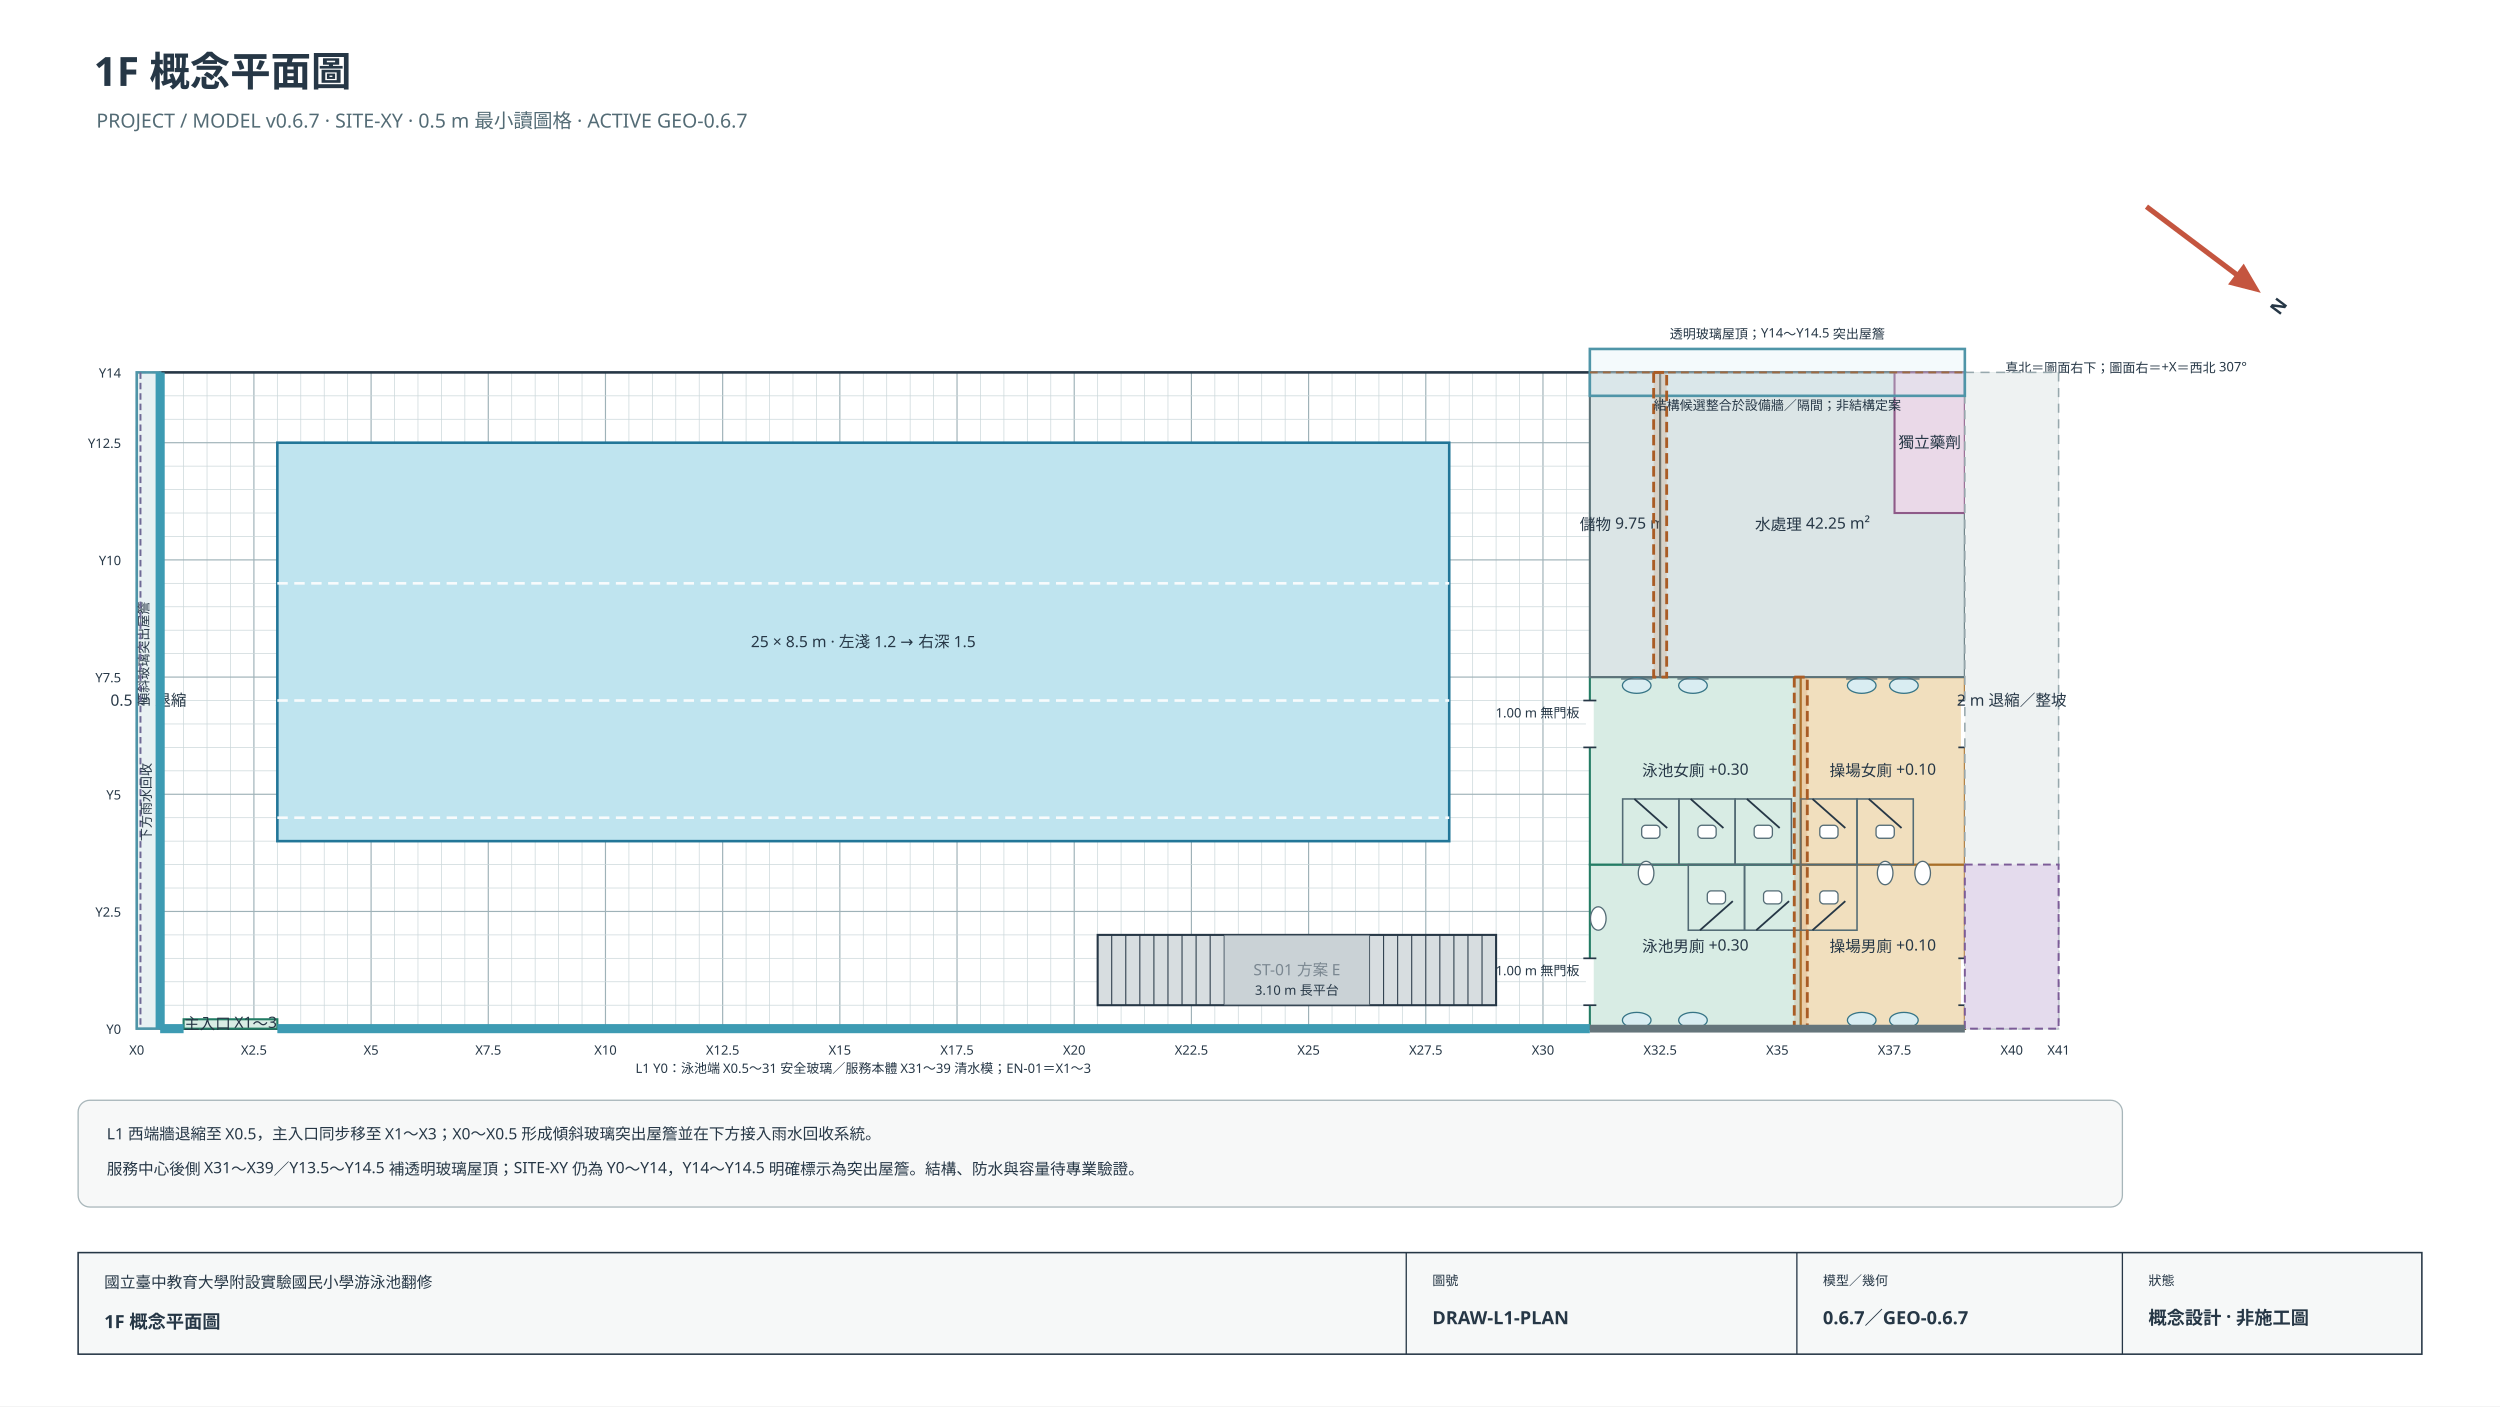
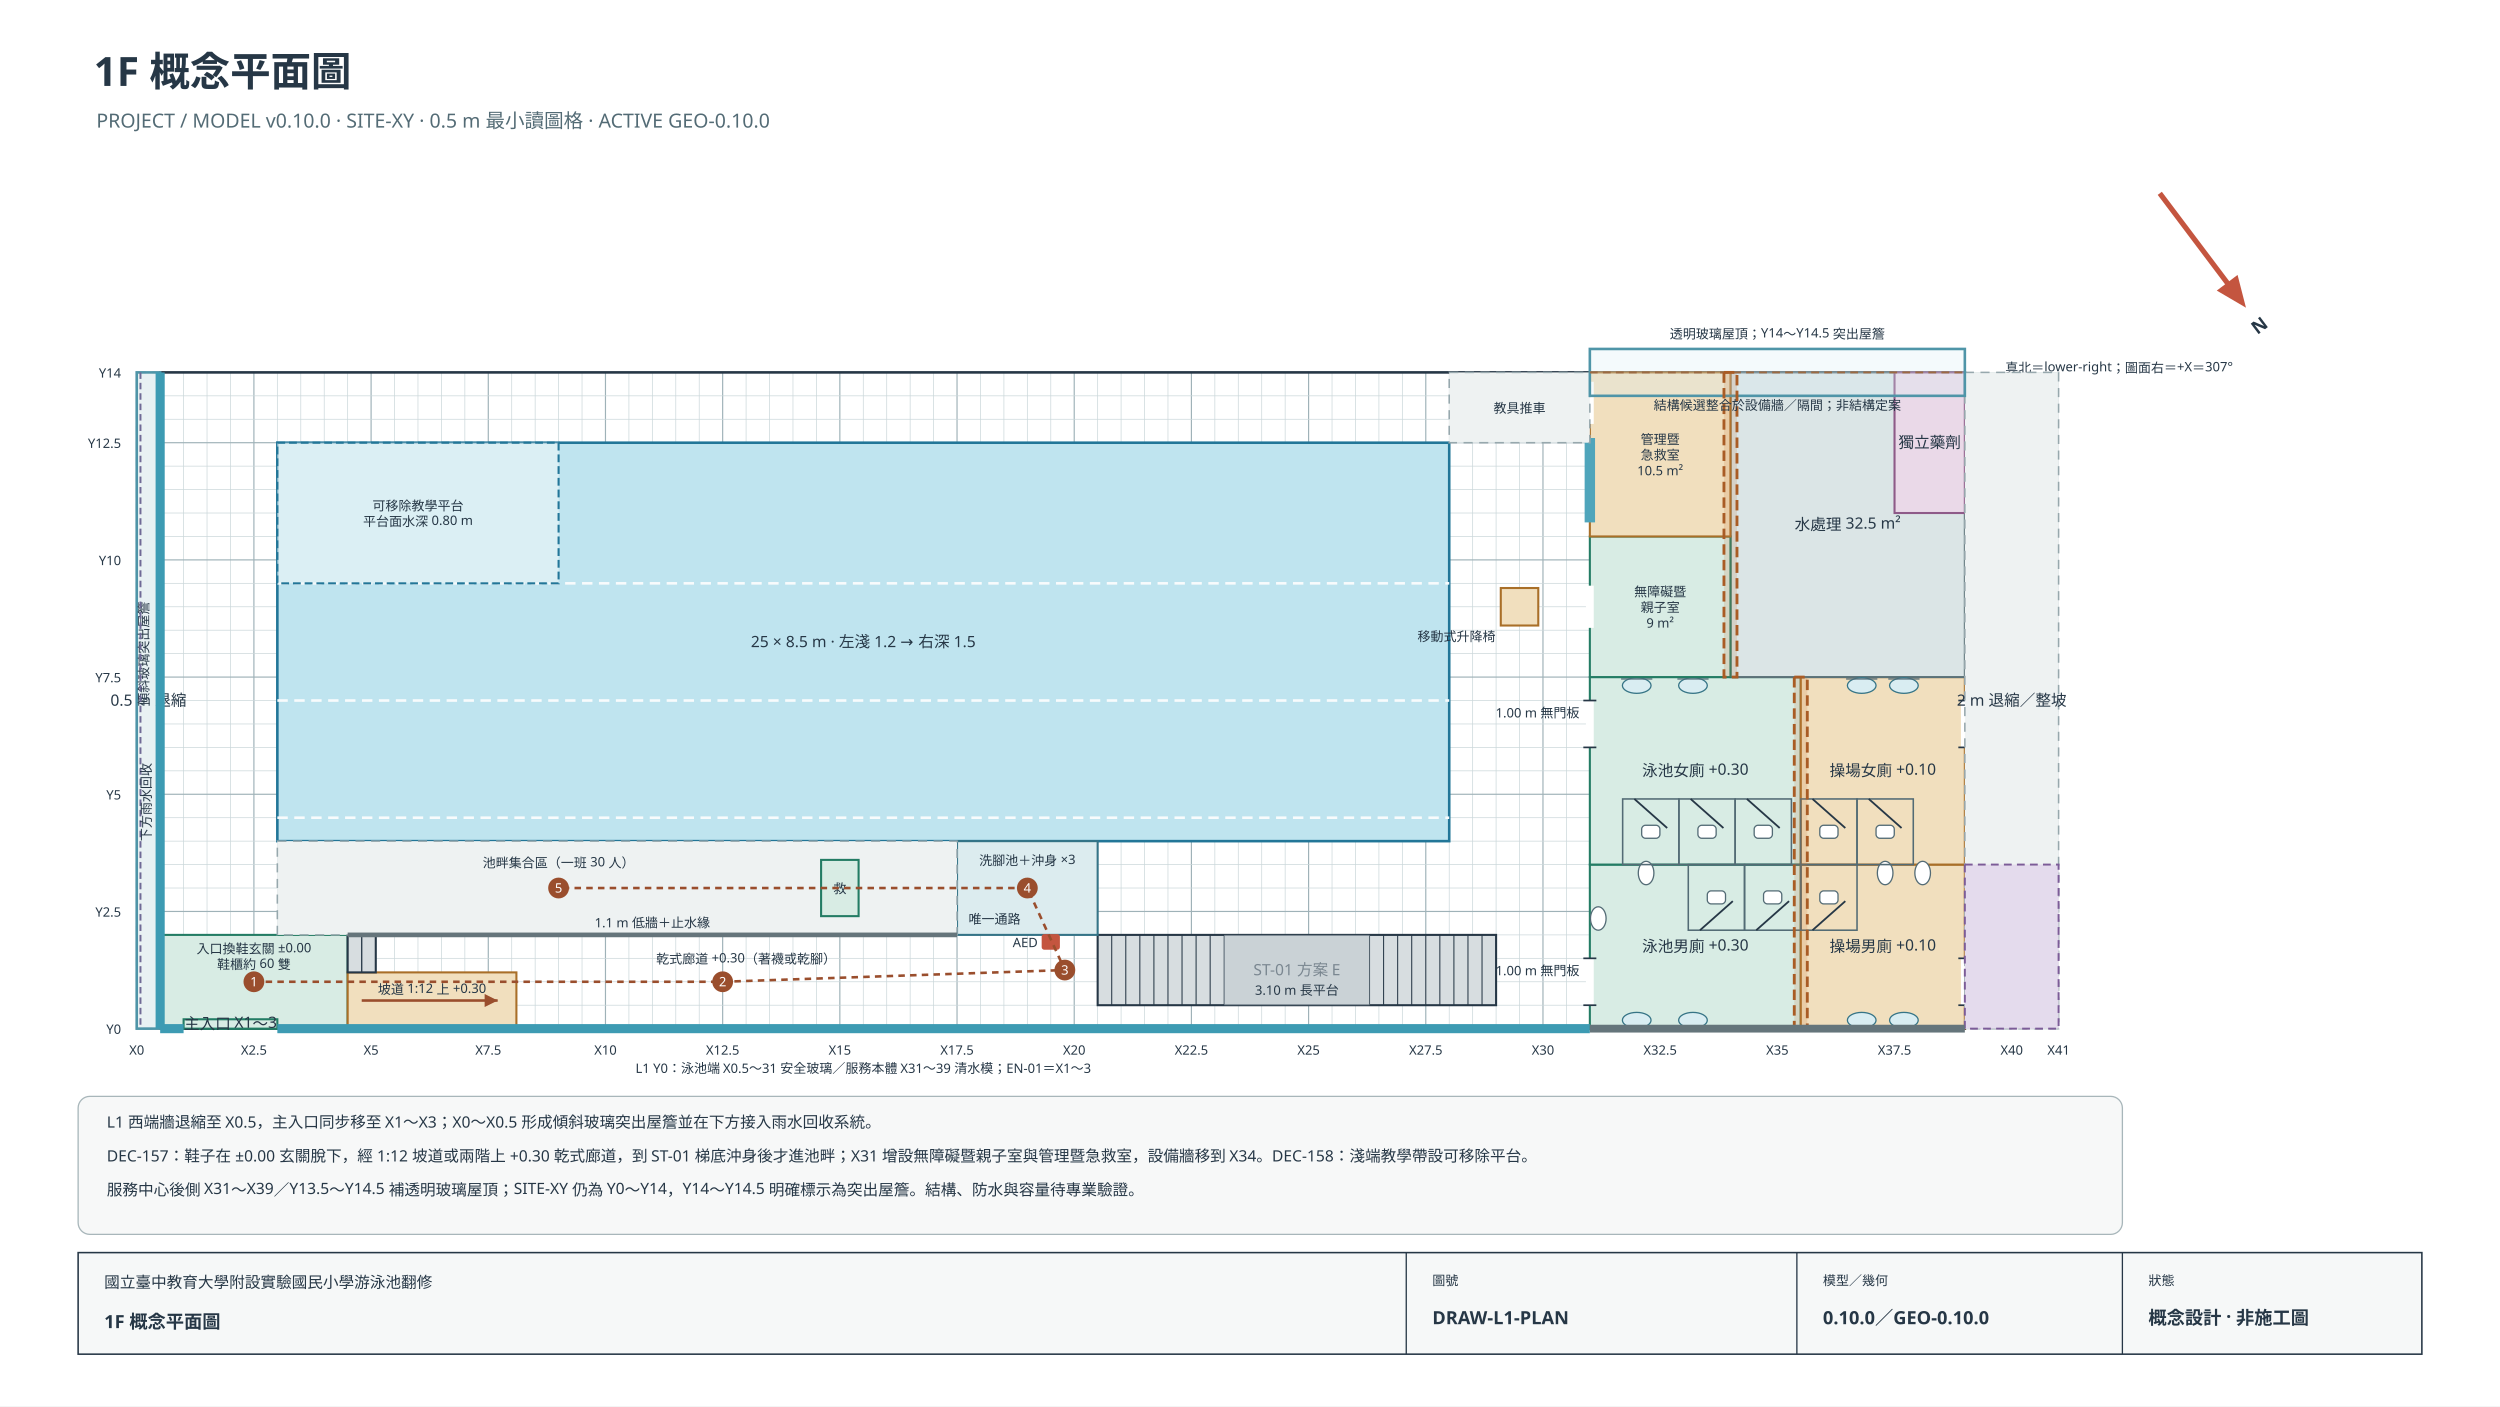
- <svg xmlns="http://www.w3.org/2000/svg" width="1920" height="1080" viewBox="0 0 1920 1080" role="img" aria-labelledby="title desc" data-model-version="0.6.7" data-active-geometry="GEO-0.6.7" data-coordinate-system="SITE-XY">
+ <svg xmlns="http://www.w3.org/2000/svg" width="1920" height="1080" viewBox="0 0 1920 1080" role="img" aria-labelledby="title desc" data-model-version="0.10.0" data-active-geometry="GEO-0.10.0" data-coordinate-system="SITE-XY">
  <style>
  text{font-family:"Noto Sans TC","Microsoft JhengHei",sans-serif;fill:#263746}.title{font-size:31px;font-weight:800}.subtitle{font-size:15px;fill:#536b75}.label{font-size:14px;font-weight:700}.small{font-size:12px}.tiny{font-size:10px}.grid{stroke:#cbd7da;stroke-width:.55}.gridMajor{stroke:#9fb2b8;stroke-width:.9}.outline{fill:none;stroke:#263746;stroke-width:2}.reference{fill:#eef2f2;stroke:#97a8ad;stroke-width:1.2;stroke-dasharray:7 5}.pool{fill:#bfe4ef;stroke:#227698;stroke-width:2}.lane{stroke:#f8fbfc;stroke-width:2;stroke-dasharray:8 5}.working{fill:#f1dfbe;stroke:#a96f28;stroke-width:1.6}.confirmed{fill:#d8ece4;stroke:#237c64;stroke-width:1.6}.service{fill:#dbe5e6;stroke:#5b7278;stroke-width:1.6}.chemical{fill:#ead9e8;stroke:#8e5a88;stroke-width:1.6}.deferred{fill:#e4dbed;stroke:#7c5c98;stroke-width:1.5;stroke-dasharray:6 4}.stair{fill:#d7dde0;stroke:#263746;stroke-width:1.6}.structure{fill:#c3793c;fill-opacity:.18;stroke:#a95c25;stroke-width:2.2;stroke-dasharray:8 4}.dim{stroke:#536b75;stroke-width:1;fill:none}.titleBox{fill:#f6f8f8;stroke:#263746;stroke-width:1.2}.note{fill:#f7f8f8;stroke:#a8b6ba;stroke-width:1}.mirror{stroke:#4f8792;stroke-width:7}.roof{fill:#d8eef2;fill-opacity:.28;stroke:#4f95a8;stroke-width:2}.level{stroke:#8b9ba0;stroke-width:1;stroke-dasharray:7 5}.water{fill:#8fd2e6;fill-opacity:.75;stroke:#227698;stroke-width:2}.wall{fill:#c9d3d4;stroke:#536b75;stroke-width:1.5}.terrace{fill:#cfe1c5;stroke:#52774b;stroke-width:1.7}.arrival{fill:#d7e8df;stroke:#286b5c;stroke-width:2}.corridor{fill:#dcecef;stroke:#357487;stroke-width:1.6}.female{fill:#e5e0ee;stroke:#76598d;stroke-width:1.6}.glassLine{stroke:#3d9bb3;stroke-width:7}.wallLine{stroke:#65757b;stroke-width:6}.windowLine{stroke:#4fa5bb;stroke-width:8}.locker{fill:#cfd8d8;stroke:#64787a;stroke-width:1}.counter{fill:#d7c5ab;stroke:#8a6234;stroke-width:1.5}.plant{fill:#bed6b2;stroke:#52774b;stroke-width:1.3}.pv{fill:#8fd9ee;fill-opacity:.24;stroke:#3d91b4;stroke-width:1.8}.pvGrid{stroke:#4f9fc1;stroke-width:.8;stroke-opacity:.82}.projected{fill:none;stroke:#9b6a43;stroke-width:1.5;stroke-dasharray:6 4}.rain{fill:#d9e5ef;fill-opacity:.55;stroke:#6f6a96;stroke-width:1.5;stroke-dasharray:5 3}
</style>
  <rect width="1920" height="1080" fill="#fff" />
  <text x="72" y="66" class="title">1F 概念平面圖</text>
-   <text x="74" y="98" class="subtitle">PROJECT / MODEL v0.6.7 · SITE-XY · 0.5 m 最小讀圖格 · ACTIVE GEO-0.6.7</text>
+   <text x="74" y="98" class="subtitle">PROJECT / MODEL v0.10.0 · SITE-XY · 0.5 m 最小讀圖格 · ACTIVE GEO-0.10.0</text>
  <g aria-label="SITE-XY 0.5 m grid" data-grid-visible="true" data-minor-spacing="0.5" data-major-spacing="2.5">
    <line x1="105" y1="286" x2="105" y2="790" class="gridMajor" />
    <text x="105" y="810" text-anchor="middle" class="tiny">X0</text>
    <line x1="123" y1="286" x2="123" y2="790" class="grid" />
    <line x1="141" y1="286" x2="141" y2="790" class="grid" />
    <line x1="159" y1="286" x2="159" y2="790" class="grid" />
    <line x1="177" y1="286" x2="177" y2="790" class="grid" />
    <line x1="195" y1="286" x2="195" y2="790" class="gridMajor" />
    <text x="195" y="810" text-anchor="middle" class="tiny">X2.5</text>
    <line x1="213" y1="286" x2="213" y2="790" class="grid" />
    <line x1="231" y1="286" x2="231" y2="790" class="grid" />
    <line x1="249" y1="286" x2="249" y2="790" class="grid" />
    <line x1="267" y1="286" x2="267" y2="790" class="grid" />
    <line x1="285" y1="286" x2="285" y2="790" class="gridMajor" />
    <text x="285" y="810" text-anchor="middle" class="tiny">X5</text>
    <line x1="303" y1="286" x2="303" y2="790" class="grid" />
    <line x1="321" y1="286" x2="321" y2="790" class="grid" />
    <line x1="339" y1="286" x2="339" y2="790" class="grid" />
    <line x1="357" y1="286" x2="357" y2="790" class="grid" />
    <line x1="375" y1="286" x2="375" y2="790" class="gridMajor" />
    <text x="375" y="810" text-anchor="middle" class="tiny">X7.5</text>
    <line x1="393" y1="286" x2="393" y2="790" class="grid" />
    <line x1="411" y1="286" x2="411" y2="790" class="grid" />
    <line x1="429" y1="286" x2="429" y2="790" class="grid" />
    <line x1="447" y1="286" x2="447" y2="790" class="grid" />
    <line x1="465" y1="286" x2="465" y2="790" class="gridMajor" />
    <text x="465" y="810" text-anchor="middle" class="tiny">X10</text>
    <line x1="483" y1="286" x2="483" y2="790" class="grid" />
    <line x1="501" y1="286" x2="501" y2="790" class="grid" />
    <line x1="519" y1="286" x2="519" y2="790" class="grid" />
    <line x1="537" y1="286" x2="537" y2="790" class="grid" />
    <line x1="555" y1="286" x2="555" y2="790" class="gridMajor" />
    <text x="555" y="810" text-anchor="middle" class="tiny">X12.5</text>
    <line x1="573" y1="286" x2="573" y2="790" class="grid" />
    <line x1="591" y1="286" x2="591" y2="790" class="grid" />
    <line x1="609" y1="286" x2="609" y2="790" class="grid" />
    <line x1="627" y1="286" x2="627" y2="790" class="grid" />
    <line x1="645" y1="286" x2="645" y2="790" class="gridMajor" />
    <text x="645" y="810" text-anchor="middle" class="tiny">X15</text>
    <line x1="663" y1="286" x2="663" y2="790" class="grid" />
    <line x1="681" y1="286" x2="681" y2="790" class="grid" />
    <line x1="699" y1="286" x2="699" y2="790" class="grid" />
    <line x1="717" y1="286" x2="717" y2="790" class="grid" />
    <line x1="735" y1="286" x2="735" y2="790" class="gridMajor" />
    <text x="735" y="810" text-anchor="middle" class="tiny">X17.5</text>
    <line x1="753" y1="286" x2="753" y2="790" class="grid" />
    <line x1="771" y1="286" x2="771" y2="790" class="grid" />
    <line x1="789" y1="286" x2="789" y2="790" class="grid" />
    <line x1="807" y1="286" x2="807" y2="790" class="grid" />
    <line x1="825" y1="286" x2="825" y2="790" class="gridMajor" />
    <text x="825" y="810" text-anchor="middle" class="tiny">X20</text>
    <line x1="843" y1="286" x2="843" y2="790" class="grid" />
    <line x1="861" y1="286" x2="861" y2="790" class="grid" />
    <line x1="879" y1="286" x2="879" y2="790" class="grid" />
    <line x1="897" y1="286" x2="897" y2="790" class="grid" />
    <line x1="915" y1="286" x2="915" y2="790" class="gridMajor" />
    <text x="915" y="810" text-anchor="middle" class="tiny">X22.5</text>
    <line x1="933" y1="286" x2="933" y2="790" class="grid" />
    <line x1="951" y1="286" x2="951" y2="790" class="grid" />
    <line x1="969" y1="286" x2="969" y2="790" class="grid" />
    <line x1="987" y1="286" x2="987" y2="790" class="grid" />
    <line x1="1005" y1="286" x2="1005" y2="790" class="gridMajor" />
    <text x="1005" y="810" text-anchor="middle" class="tiny">X25</text>
    <line x1="1023" y1="286" x2="1023" y2="790" class="grid" />
    <line x1="1041" y1="286" x2="1041" y2="790" class="grid" />
    <line x1="1059" y1="286" x2="1059" y2="790" class="grid" />
    <line x1="1077" y1="286" x2="1077" y2="790" class="grid" />
    <line x1="1095" y1="286" x2="1095" y2="790" class="gridMajor" />
    <text x="1095" y="810" text-anchor="middle" class="tiny">X27.5</text>
    <line x1="1113" y1="286" x2="1113" y2="790" class="grid" />
    <line x1="1131" y1="286" x2="1131" y2="790" class="grid" />
    <line x1="1149" y1="286" x2="1149" y2="790" class="grid" />
    <line x1="1167" y1="286" x2="1167" y2="790" class="grid" />
    <line x1="1185" y1="286" x2="1185" y2="790" class="gridMajor" />
    <text x="1185" y="810" text-anchor="middle" class="tiny">X30</text>
    <line x1="1203" y1="286" x2="1203" y2="790" class="grid" />
    <line x1="1221" y1="286" x2="1221" y2="790" class="grid" />
    <line x1="1239" y1="286" x2="1239" y2="790" class="grid" />
    <line x1="1257" y1="286" x2="1257" y2="790" class="grid" />
    <line x1="1275" y1="286" x2="1275" y2="790" class="gridMajor" />
    <text x="1275" y="810" text-anchor="middle" class="tiny">X32.5</text>
    <line x1="1293" y1="286" x2="1293" y2="790" class="grid" />
    <line x1="1311" y1="286" x2="1311" y2="790" class="grid" />
    <line x1="1329" y1="286" x2="1329" y2="790" class="grid" />
    <line x1="1347" y1="286" x2="1347" y2="790" class="grid" />
    <line x1="1365" y1="286" x2="1365" y2="790" class="gridMajor" />
    <text x="1365" y="810" text-anchor="middle" class="tiny">X35</text>
    <line x1="1383" y1="286" x2="1383" y2="790" class="grid" />
    <line x1="1401" y1="286" x2="1401" y2="790" class="grid" />
    <line x1="1419" y1="286" x2="1419" y2="790" class="grid" />
    <line x1="1437" y1="286" x2="1437" y2="790" class="grid" />
    <line x1="1455" y1="286" x2="1455" y2="790" class="gridMajor" />
    <text x="1455" y="810" text-anchor="middle" class="tiny">X37.5</text>
    <line x1="1473" y1="286" x2="1473" y2="790" class="grid" />
    <line x1="1491" y1="286" x2="1491" y2="790" class="grid" />
    <line x1="1509" y1="286" x2="1509" y2="790" class="grid" />
    <line x1="1527" y1="286" x2="1527" y2="790" class="grid" />
    <line x1="1545" y1="286" x2="1545" y2="790" class="gridMajor" />
    <text x="1545" y="810" text-anchor="middle" class="tiny">X40</text>
    <line x1="1563" y1="286" x2="1563" y2="790" class="grid" />
    <line x1="1581" y1="286" x2="1581" y2="790" class="grid" />
    <text x="1581" y="810" text-anchor="middle" class="tiny">X41</text>
    <line x1="105" y1="790" x2="1581" y2="790" class="gridMajor" />
    <text x="93" y="794" text-anchor="end" class="tiny">Y0</text>
    <line x1="105" y1="772" x2="1581" y2="772" class="grid" />
    <line x1="105" y1="754" x2="1581" y2="754" class="grid" />
    <line x1="105" y1="736" x2="1581" y2="736" class="grid" />
    <line x1="105" y1="718" x2="1581" y2="718" class="grid" />
    <line x1="105" y1="700" x2="1581" y2="700" class="gridMajor" />
    <text x="93" y="704" text-anchor="end" class="tiny">Y2.5</text>
    <line x1="105" y1="682" x2="1581" y2="682" class="grid" />
    <line x1="105" y1="664" x2="1581" y2="664" class="grid" />
    <line x1="105" y1="646" x2="1581" y2="646" class="grid" />
    <line x1="105" y1="628" x2="1581" y2="628" class="grid" />
    <line x1="105" y1="610" x2="1581" y2="610" class="gridMajor" />
    <text x="93" y="614" text-anchor="end" class="tiny">Y5</text>
    <line x1="105" y1="592" x2="1581" y2="592" class="grid" />
    <line x1="105" y1="574" x2="1581" y2="574" class="grid" />
    <line x1="105" y1="556" x2="1581" y2="556" class="grid" />
    <line x1="105" y1="538" x2="1581" y2="538" class="grid" />
    <line x1="105" y1="520" x2="1581" y2="520" class="gridMajor" />
    <text x="93" y="524" text-anchor="end" class="tiny">Y7.5</text>
    <line x1="105" y1="502" x2="1581" y2="502" class="grid" />
    <line x1="105" y1="484" x2="1581" y2="484" class="grid" />
    <line x1="105" y1="466" x2="1581" y2="466" class="grid" />
    <line x1="105" y1="448" x2="1581" y2="448" class="grid" />
    <line x1="105" y1="430" x2="1581" y2="430" class="gridMajor" />
    <text x="93" y="434" text-anchor="end" class="tiny">Y10</text>
    <line x1="105" y1="412" x2="1581" y2="412" class="grid" />
    <line x1="105" y1="394" x2="1581" y2="394" class="grid" />
    <line x1="105" y1="376" x2="1581" y2="376" class="grid" />
    <line x1="105" y1="358" x2="1581" y2="358" class="grid" />
    <line x1="105" y1="340" x2="1581" y2="340" class="gridMajor" />
    <text x="93" y="344" text-anchor="end" class="tiny">Y12.5</text>
    <line x1="105" y1="322" x2="1581" y2="322" class="grid" />
    <line x1="105" y1="304" x2="1581" y2="304" class="grid" />
    <line x1="105" y1="286" x2="1581" y2="286" class="grid" />
    <text x="93" y="290" text-anchor="end" class="tiny">Y14</text>
  </g>
-   <g data-north-plan-direction="lower-right" data-north-rotation="127" transform="translate(1690 190) rotate(127)">
+   <g data-north-plan-direction="lower-right" data-north-rotation="143" transform="translate(1690 190) rotate(143)">
    <line x1="0" y1="52" x2="0" y2="-38" stroke="#c4553f" stroke-width="4" />
    <path d="M0 -58L-10 -34H10Z" fill="#c4553f" />
    <text x="0" y="-70" text-anchor="middle" class="label">N</text>
  </g>
-   <text x="1540" y="286" class="tiny">真北＝圖面右下；圖面右＝+X＝西北 307°</text>
+   <text x="1540" y="286" class="tiny">真北＝lower-right；圖面右＝+X＝307°</text>
  <g data-entity="BLDG-01" data-coordinate-system="SITE-XY" data-bounds="0.5,39,0,14">
    <rect x="123" y="286" width="1386" height="504" class="outline" />
  </g>
  <g data-entity="POOL-01" data-coordinate-system="SITE-XY" data-bounds="3,28,4,12.5">
    <rect x="213" y="340" width="900" height="306" class="pool" />
    <text x="663" y="497" text-anchor="middle" class="small">25 × 8.5 m · 左淺 1.2 → 右深 1.5</text>
  </g>
  <line x1="213" y1="628" x2="1113" y2="628" class="lane" />
  <line x1="213" y1="538" x2="1113" y2="538" class="lane" />
  <line x1="213" y1="448" x2="1113" y2="448" class="lane" />
  <g data-entity="Z-WC-POOL-M-01" data-coordinate-system="SITE-XY" data-bounds="31,35.5,0,3.5">
    <rect x="1221" y="664" width="162" height="126" class="confirmed" />
    <text x="1302" y="731" text-anchor="middle" class="small">泳池男廁 +0.30</text>
  </g>
  <g data-entity="Z-WC-POOL-F-01" data-coordinate-system="SITE-XY" data-bounds="31,35.5,3.5,7.5">
    <rect x="1221" y="520" width="162" height="144" class="confirmed" />
    <text x="1302" y="596" text-anchor="middle" class="small">泳池女廁 +0.30</text>
  </g>
  <g data-entity="Z-WC-PLAY-M-01" data-coordinate-system="SITE-XY" data-bounds="35.5,39,0,3.5">
    <rect x="1383" y="664" width="126" height="126" class="working" />
    <text x="1446" y="731" text-anchor="middle" class="small">操場男廁 +0.10</text>
  </g>
  <g data-entity="Z-WC-PLAY-F-01" data-coordinate-system="SITE-XY" data-bounds="35.5,39,3.5,7.5">
    <rect x="1383" y="520" width="126" height="144" class="working" />
    <text x="1446" y="596" text-anchor="middle" class="small">操場女廁 +0.10</text>
  </g>
-   <g data-entity="Z-STOR-01" data-coordinate-system="SITE-XY" data-bounds="31,32.5,7.5,14">
-     <rect x="1221" y="286" width="54" height="234" class="service" />
-     <text x="1248" y="407" text-anchor="middle" class="small">儲物 9.75 m²</text>
-   </g>
-   <g data-entity="Z-WTP-01" data-coordinate-system="SITE-XY" data-bounds="32.5,39,7.5,14">
-     <rect x="1275" y="286" width="234" height="234" class="service" />
-     <text x="1392" y="407" text-anchor="middle" class="small">水處理 42.25 m²</text>
+   <g data-entity="Z-WTP-01" data-coordinate-system="SITE-XY" data-bounds="34,39,7.5,14">
+     <rect x="1329" y="286" width="180" height="234" class="service" />
+     <text x="1419" y="407" text-anchor="middle" class="small">水處理 32.5 m²</text>
  </g>
  <g data-entity="Z-CHEM-01" data-coordinate-system="SITE-XY" data-bounds="37.5,39,11,14">
    <rect x="1455" y="286" width="54" height="108" class="chemical" />
    <text x="1482" y="344" text-anchor="middle" class="small">獨立藥劑</text>
  </g>
  <g aria-label="Z-WC-POOL-M-01 detailed fixtures">
    <g data-wc-door-leaf="true" data-wall-contact="y3.5">
      <rect x="1296.6" y="664" width="43.2" height="50.4" fill="none" stroke="#536b75" stroke-width="1.2" />
      <line x1="1305.6" y1="714.4" x2="1330.8" y2="692.08" stroke="#263746" stroke-width="1.4" />
      <rect x="1311.2" y="684.2" width="14" height="10" rx="3" fill="#fff" stroke="#536b75" />
    </g>
    <g data-wc-door-leaf="true" data-wall-contact="y3.5">
      <rect x="1339.8" y="664" width="43.2" height="50.4" fill="none" stroke="#536b75" stroke-width="1.2" />
      <line x1="1348.8" y1="714.4" x2="1374" y2="692.08" stroke="#263746" stroke-width="1.4" />
      <rect x="1354.4" y="684.2" width="14" height="10" rx="3" fill="#fff" stroke="#536b75" />
    </g>
    <g data-fixture="washbasin">
      <ellipse cx="1257" cy="783.52" rx="11" ry="6" fill="#d9edf2" stroke="#367486" />
      <line x1="1245" y1="788.56" x2="1269" y2="788.56" stroke="#536b75" />
    </g>
    <g data-fixture="washbasin">
      <ellipse cx="1300.2" cy="783.52" rx="11" ry="6" fill="#d9edf2" stroke="#367486" />
      <line x1="1288.2" y1="788.56" x2="1312.2" y2="788.56" stroke="#536b75" />
    </g>
    <ellipse data-fixture="urinal" cx="1227.48" cy="705.4" rx="6" ry="9" fill="#fff" stroke="#536b75" />
    <ellipse data-fixture="urinal" cx="1264.2" cy="670.48" rx="6" ry="9" fill="#fff" stroke="#536b75" />
  </g>
  <g aria-label="Z-WC-POOL-F-01 detailed fixtures">
    <g data-wc-door-leaf="true" data-wall-contact="y3.5">
      <rect x="1246.2" y="613.6" width="43.2" height="50.4" fill="none" stroke="#536b75" stroke-width="1.2" />
      <line x1="1255.2" y1="613.6" x2="1280.4" y2="635.92" stroke="#263746" stroke-width="1.4" />
      <rect x="1260.8" y="633.8" width="14" height="10" rx="3" fill="#fff" stroke="#536b75" />
    </g>
    <g data-wc-door-leaf="true" data-wall-contact="y3.5">
      <rect x="1289.4" y="613.6" width="43.2" height="50.4" fill="none" stroke="#536b75" stroke-width="1.2" />
      <line x1="1298.4" y1="613.6" x2="1323.6" y2="635.92" stroke="#263746" stroke-width="1.4" />
      <rect x="1304" y="633.8" width="14" height="10" rx="3" fill="#fff" stroke="#536b75" />
    </g>
    <g data-wc-door-leaf="true" data-wall-contact="y3.5">
      <rect x="1332.6" y="613.6" width="43.2" height="50.4" fill="none" stroke="#536b75" stroke-width="1.2" />
      <line x1="1341.6" y1="613.6" x2="1366.8" y2="635.92" stroke="#263746" stroke-width="1.4" />
      <rect x="1347.2" y="633.8" width="14" height="10" rx="3" fill="#fff" stroke="#536b75" />
    </g>
    <g data-fixture="washbasin">
      <ellipse cx="1257" cy="526.48" rx="11" ry="6" fill="#d9edf2" stroke="#367486" />
      <line x1="1245" y1="521.44" x2="1269" y2="521.44" stroke="#536b75" />
    </g>
    <g data-fixture="washbasin">
      <ellipse cx="1300.2" cy="526.48" rx="11" ry="6" fill="#d9edf2" stroke="#367486" />
      <line x1="1288.2" y1="521.44" x2="1312.2" y2="521.44" stroke="#536b75" />
    </g>
  </g>
  <g aria-label="Z-WC-PLAY-M-01 detailed fixtures">
    <g data-wc-door-leaf="true" data-wall-contact="y3.5">
      <rect x="1383" y="664" width="43.2" height="50.4" fill="none" stroke="#536b75" stroke-width="1.2" />
      <line x1="1392" y1="714.4" x2="1417.2" y2="692.08" stroke="#263746" stroke-width="1.4" />
      <rect x="1397.6" y="684.2" width="14" height="10" rx="3" fill="#fff" stroke="#536b75" />
    </g>
    <g data-fixture="washbasin">
      <ellipse cx="1462.2" cy="783.52" rx="11" ry="6" fill="#d9edf2" stroke="#367486" />
      <line x1="1450.2" y1="788.56" x2="1474.2" y2="788.56" stroke="#536b75" />
    </g>
    <g data-fixture="washbasin">
      <ellipse cx="1429.8" cy="783.52" rx="11" ry="6" fill="#d9edf2" stroke="#367486" />
      <line x1="1417.8" y1="788.56" x2="1441.8" y2="788.56" stroke="#536b75" />
    </g>
    <ellipse data-fixture="urinal" cx="1447.8" cy="670.48" rx="6" ry="9" fill="#fff" stroke="#536b75" />
    <ellipse data-fixture="urinal" cx="1476.6" cy="670.48" rx="6" ry="9" fill="#fff" stroke="#536b75" />
  </g>
  <g aria-label="Z-WC-PLAY-F-01 detailed fixtures">
    <g data-wc-door-leaf="true" data-wall-contact="y3.5">
      <rect x="1383" y="613.6" width="43.2" height="50.4" fill="none" stroke="#536b75" stroke-width="1.2" />
      <line x1="1392" y1="613.6" x2="1417.2" y2="635.92" stroke="#263746" stroke-width="1.4" />
      <rect x="1397.6" y="633.8" width="14" height="10" rx="3" fill="#fff" stroke="#536b75" />
    </g>
    <g data-wc-door-leaf="true" data-wall-contact="y3.5">
      <rect x="1426.2" y="613.6" width="43.2" height="50.4" fill="none" stroke="#536b75" stroke-width="1.2" />
      <line x1="1435.2" y1="613.6" x2="1460.4" y2="635.92" stroke="#263746" stroke-width="1.4" />
      <rect x="1440.8" y="633.8" width="14" height="10" rx="3" fill="#fff" stroke="#536b75" />
    </g>
    <g data-fixture="washbasin">
      <ellipse cx="1462.2" cy="526.48" rx="11" ry="6" fill="#d9edf2" stroke="#367486" />
      <line x1="1450.2" y1="521.44" x2="1474.2" y2="521.44" stroke="#536b75" />
    </g>
    <g data-fixture="washbasin">
      <ellipse cx="1429.8" cy="526.48" rx="11" ry="6" fill="#d9edf2" stroke="#367486" />
      <line x1="1417.8" y1="521.44" x2="1441.8" y2="521.44" stroke="#536b75" />
    </g>
  </g>
  <g data-entity="OP-WC-POOL-M-01" data-opening-type="doorless-opening" data-door-leaf="false" data-clear-width="1">
    <line x1="1221" y1="772" x2="1221" y2="736" stroke="#fff" stroke-width="6" />
    <line x1="1216" y1="772" x2="1226" y2="772" stroke="#263746" stroke-width="1.3" />
    <line x1="1216" y1="736" x2="1226" y2="736" stroke="#263746" stroke-width="1.3" />
    <text x="1213" y="749" text-anchor="end" class="tiny">1.00 m 無門板</text>
  </g>
  <g data-entity="OP-WC-POOL-F-01" data-opening-type="doorless-opening" data-door-leaf="false" data-clear-width="1">
    <line x1="1221" y1="574" x2="1221" y2="538" stroke="#fff" stroke-width="6" />
    <line x1="1216" y1="574" x2="1226" y2="574" stroke="#263746" stroke-width="1.3" />
    <line x1="1216" y1="538" x2="1226" y2="538" stroke="#263746" stroke-width="1.3" />
    <text x="1213" y="551" text-anchor="end" class="tiny">1.00 m 無門板</text>
  </g>
  <g data-entity="OP-WC-PLAY-M-01" data-opening-type="doorless-opening" data-door-leaf="false" data-clear-width="1">
    <line x1="1509" y1="772" x2="1509" y2="736" stroke="#fff" stroke-width="6" />
    <line x1="1504" y1="772" x2="1514" y2="772" stroke="#263746" stroke-width="1.3" />
    <line x1="1504" y1="736" x2="1514" y2="736" stroke="#263746" stroke-width="1.3" />
    <text x="1517" y="749" text-anchor="start" class="tiny">1.00 m 無門板</text>
  </g>
  <g data-entity="OP-WC-PLAY-F-01" data-opening-type="doorless-opening" data-door-leaf="false" data-clear-width="1">
    <line x1="1509" y1="574" x2="1509" y2="538" stroke="#fff" stroke-width="6" />
    <line x1="1504" y1="574" x2="1514" y2="574" stroke="#263746" stroke-width="1.3" />
    <line x1="1504" y1="538" x2="1514" y2="538" stroke="#263746" stroke-width="1.3" />
    <text x="1517" y="551" text-anchor="start" class="tiny">1.00 m 無門板</text>
  </g>
  <g data-entity="ST-01" data-coordinate-system="SITE-XY" data-bounds="20.5,29,0.5,2">
    <rect x="843" y="718" width="306" height="54" class="stair" />
    <text x="996" y="749" text-anchor="middle" class="small">ST-01 方案 E</text>
  </g>
  <line x1="853.8" y1="718" x2="853.8" y2="772" stroke="#263746" stroke-width=".8" />
  <line x1="1138.2" y1="718" x2="1138.2" y2="772" stroke="#263746" stroke-width=".8" />
  <line x1="864.6" y1="718" x2="864.6" y2="772" stroke="#263746" stroke-width=".8" />
  <line x1="1127.4" y1="718" x2="1127.4" y2="772" stroke="#263746" stroke-width=".8" />
  <line x1="875.4" y1="718" x2="875.4" y2="772" stroke="#263746" stroke-width=".8" />
  <line x1="1116.6" y1="718" x2="1116.6" y2="772" stroke="#263746" stroke-width=".8" />
  <line x1="886.2" y1="718" x2="886.2" y2="772" stroke="#263746" stroke-width=".8" />
  <line x1="1105.8" y1="718" x2="1105.8" y2="772" stroke="#263746" stroke-width=".8" />
  <line x1="897" y1="718" x2="897" y2="772" stroke="#263746" stroke-width=".8" />
  <line x1="1095" y1="718" x2="1095" y2="772" stroke="#263746" stroke-width=".8" />
  <line x1="907.8" y1="718" x2="907.8" y2="772" stroke="#263746" stroke-width=".8" />
  <line x1="1084.2" y1="718" x2="1084.2" y2="772" stroke="#263746" stroke-width=".8" />
  <line x1="918.6" y1="718" x2="918.6" y2="772" stroke="#263746" stroke-width=".8" />
  <line x1="1073.4" y1="718" x2="1073.4" y2="772" stroke="#263746" stroke-width=".8" />
  <line x1="929.4" y1="718" x2="929.4" y2="772" stroke="#263746" stroke-width=".8" />
  <line x1="1062.6" y1="718" x2="1062.6" y2="772" stroke="#263746" stroke-width=".8" />
  <line x1="940.2" y1="718" x2="940.2" y2="772" stroke="#263746" stroke-width=".8" />
  <line x1="1051.8" y1="718" x2="1051.8" y2="772" stroke="#263746" stroke-width=".8" />
  <rect x="940.2" y="718" width="111.6" height="54" fill="#bfc9cd" fill-opacity=".55" />
  <text x="996" y="764" text-anchor="middle" class="tiny">3.10 m 長平台</text>
+   <g data-decision="DEC-157" aria-label="1F 泳池使用動線">
+     <g data-entity="Z-L1-ENTRY-01" data-coordinate-system="SITE-XY" data-bounds="0.5,4.5,0,2">
+       <rect x="123" y="718" width="144" height="72" class="confirmed" />
+       <text x="195" y="732.2" text-anchor="middle" class="tiny">入口換鞋玄關 ±0.00</text>
+       <text x="195" y="744.2" text-anchor="middle" class="tiny">鞋櫃約 60 雙</text>
+     </g>
+     <g data-entity="RMP-L1-ENTRY-01" data-slope-ratio="12" data-bounds="4.5,8.1,0,1.2">
+       <rect x="267" y="746.8" width="129.6" height="43.2" class="working" />
+       <line x1="277.8" y1="768.4" x2="382.2" y2="768.4" stroke="#9a4e2d" stroke-width="2" />
+       <path d="M382.2 768.4l-10 -5v10z" fill="#9a4e2d" />
+       <text x="331.8" y="763.4" text-anchor="middle" class="tiny">坡道 1:12 上 +0.30</text>
+     </g>
+     <g data-entity="STP-L1-ENTRY-01" data-risers="2" data-bounds="4.5,5.1,1.2,2">
+       <rect x="267" y="718" width="21.6" height="28.8" class="stair" />
+       <line x1="277.8" y1="718" x2="277.8" y2="746.8" stroke="#263746" stroke-width="1" />
+     </g>
+     <g data-entity="Z-L1-DRY-01" data-bounds="4.5,20.5,0,2">
+       <text x="573" y="740" text-anchor="middle" class="tiny">乾式廊道 +0.30（著襪或乾腳）</text>
+     </g>
+     <g data-entity="Z-L1-RINSE-01" data-coordinate-system="SITE-XY" data-bounds="17.5,20.5,2,4">
+       <rect x="735" y="646" width="108" height="72" class="corridor" />
+       <text x="789" y="664.4" text-anchor="middle" class="tiny">洗腳池＋沖身 ×3</text>
+     </g>
+     <text x="763.8" y="709.4" text-anchor="middle" class="tiny">唯一通路</text>
+     <g data-entity="Z-L1-ASSEMBLY-01" data-coordinate-system="SITE-XY" data-bounds="3,17.5,2,4">
+       <rect x="213" y="646" width="522" height="72" class="reference" />
+       <text x="429" y="666.2" text-anchor="middle" class="tiny">池畔集合區（一班 30 人）</text>
+     </g>
+     <g data-entity="W-L1-DRY-01" data-height="1.1">
+       <rect x="267" y="716.2" width="468" height="3.6" fill="#65757b" />
+       <text x="501" y="712.2" text-anchor="middle" class="tiny">1.1 m 低牆＋止水緣</text>
+     </g>
+     <g data-entity="FX-L1-LIFEGUARD-01" data-coordinate-system="SITE-XY" data-bounds="14.6,15.4,2.4,3.6">
+       <rect x="630.6" y="660.4" width="28.8" height="43.2" class="confirmed" />
+       <text x="645" y="686" text-anchor="middle" class="tiny">救</text>
+     </g>
+     <g data-entity="AED-L1-01" data-mounted-on="dry-corridor-end">
+       <rect x="800" y="717.4" width="14" height="12" rx="2" fill="#c4553f" />
+       <text x="797" y="727.4" text-anchor="end" class="tiny">AED</text>
+     </g>
+     <g data-entity="Z-L1-ACC-01" data-coordinate-system="SITE-XY" data-bounds="31,34,7.5,10.5">
+       <rect x="1221" y="412" width="108" height="108" class="confirmed" />
+       <text x="1275" y="458" text-anchor="middle" class="tiny">無障礙暨</text>
+       <text x="1275" y="470" text-anchor="middle" class="tiny">親子室</text>
+       <text x="1275" y="482" text-anchor="middle" class="tiny">9 m²</text>
+     </g>
+     <line data-door="Z-L1-ACC-01" data-clear-width="0.9" x1="1221" y1="482.2" x2="1221" y2="449.8" stroke="#fff" stroke-width="6" />
+     <g data-entity="Z-L1-STAFF-01" data-coordinate-system="SITE-XY" data-bounds="31,34,10.5,14">
+       <rect x="1221" y="286" width="108" height="126" class="working" />
+       <text x="1275" y="341" text-anchor="middle" class="tiny">管理暨</text>
+       <text x="1275" y="353" text-anchor="middle" class="tiny">急救室</text>
+       <text x="1275" y="365" text-anchor="middle" class="tiny">10.5 m²</text>
+     </g>
+     <line data-door="Z-L1-STAFF-01" data-clear-width="0.9" x1="1221" y1="325.6" x2="1221" y2="293.2" stroke="#fff" stroke-width="6" />
+     <line data-pool-view-window="Z-L1-STAFF-01" x1="1221" y1="401.2" x2="1221" y2="336.4" class="windowLine" />
+     <g data-entity="Z-L1-EQUIP-01" data-coordinate-system="SITE-XY" data-bounds="28,31,12.5,14">
+       <rect x="1113" y="286" width="108" height="54" class="reference" />
+       <text x="1167" y="317" text-anchor="middle" class="tiny">教具推車</text>
+     </g>
+     <g data-entity="FX-L1-LIFT-01" data-coordinate-system="SITE-XY" data-bounds="29.1,29.9,8.6,9.4">
+       <rect x="1152.6" y="451.6" width="28.8" height="28.8" class="working" />
+       <text x="1167" y="470" text-anchor="middle" class="tiny" />
+     </g>
+     <text x="1148.6" y="492.4" text-anchor="end" class="tiny">移動式升降椅</text>
+     <g data-entity="POOL-PLAT-01" data-decision="DEC-158" data-top-water-depth="0.8" data-removable="true" data-bounds="3,9,9.5,12.5">
+       <rect x="213" y="340" width="216" height="108" fill="#e7f4f7" fill-opacity=".7" stroke="#227698" stroke-width="1.6" stroke-dasharray="6 3" />
+       <text x="321" y="392" text-anchor="middle" class="tiny">可移除教學平台</text>
+       <text x="321" y="404" text-anchor="middle" class="tiny">平台面水深 0.80 m</text>
+     </g>
+     <polyline data-class-route="DEC-157" points="195,754 555,754 817.8,745 789,682 429,682" fill="none" stroke="#9a4e2d" stroke-width="2" stroke-dasharray="5 4" />
+     <g data-route-stop="route-entry">
+       <circle cx="195" cy="754" r="8" fill="#9a4e2d" />
+       <text x="195" y="757.5" text-anchor="middle" class="tiny" fill="#fff" style="fill:#fff">1</text>
+     </g>
+     <g data-route-stop="route-corridor">
+       <circle cx="555" cy="754" r="8" fill="#9a4e2d" />
+       <text x="555" y="757.5" text-anchor="middle" class="tiny" fill="#fff" style="fill:#fff">2</text>
+     </g>
+     <g data-route-stop="route-stair">
+       <circle cx="817.8" cy="745" r="8" fill="#9a4e2d" />
+       <text x="817.8" y="748.5" text-anchor="middle" class="tiny" fill="#fff" style="fill:#fff">3</text>
+     </g>
+     <g data-route-stop="route-rinse">
+       <circle cx="789" cy="682" r="8" fill="#9a4e2d" />
+       <text x="789" y="685.5" text-anchor="middle" class="tiny" fill="#fff" style="fill:#fff">4</text>
+     </g>
+     <g data-route-stop="route-assembly">
+       <circle cx="429" cy="682" r="8" fill="#9a4e2d" />
+       <text x="429" y="685.5" text-anchor="middle" class="tiny" fill="#fff" style="fill:#fff">5</text>
+     </g>
+   </g>
  <g data-entity="Z-L1-WEST-SETBACK-01" data-coordinate-system="SITE-XY" data-bounds="0,0.5,0,14">
    <rect x="105" y="286" width="18" height="504" class="reference" />
    <text x="114" y="542" text-anchor="middle" class="small">0.5 m 退縮</text>
  </g>
  <g data-entity="Z-L1-SETBACK-01" data-coordinate-system="SITE-XY" data-bounds="39,41,0,14">
    <rect x="1509" y="286" width="72" height="504" class="reference" />
    <text x="1545" y="542" text-anchor="middle" class="small">2 m 退縮／整坡</text>
  </g>
  <g data-entity="EN-01" data-coordinate-system="SITE-XY" data-bounds="1,3,0,0.2">
    <rect x="141" y="782.8" width="72" height="7.2" class="confirmed" />
    <text x="177" y="790.4" text-anchor="middle" class="small">主入口 X1～3</text>
  </g>
  <g data-entity="RTE-L1-PLAYGROUND-01" data-coordinate-system="SITE-XY" data-bounds="39,41,0,3.5">
    <rect x="1509" y="664" width="72" height="126" class="deferred" />
  </g>
  <g data-entity="RF-L1-WEST-EAVE-01" data-bounds="0,0.5,0,14">
    <rect x="105" y="286" width="18" height="504" class="roof" />
    <text x="114" y="502" text-anchor="middle" class="tiny" transform="rotate(-90 114 502)">傾斜玻璃突出屋簷</text>
  </g>
  <g data-entity="RW-WEST-01" data-bounds="0,0.5,0,14">
    <line x1="107.88" y1="286" x2="107.88" y2="790" class="rain" />
    <text x="115.88" y="646" class="tiny" transform="rotate(-90 115.88 646)">下方雨水回收</text>
  </g>
  <g data-entity="RF-L1-REAR-CANOPY-01" data-bounds="31,39,13.5,14.5" data-building-line-y="14" data-projection-y="14-14.5">
    <rect x="1221" y="268" width="288" height="36" class="roof" />
    <line x1="1221" y1="286" x2="1509" y2="286" class="projected" />
    <text x="1365" y="260" text-anchor="middle" class="tiny">透明玻璃屋頂；Y14～Y14.5 突出屋簷</text>
  </g>
  <g class="structure">
-     <rect x="1270" y="286" width="10" height="234" />
+     <rect x="1324" y="286" width="10" height="234" />
    <rect x="1378" y="520" width="10" height="270" />
  </g>
  <text x="1365" y="314.8" text-anchor="middle" class="tiny">結構候選整合於設備牆／隔間；非結構定案</text>
  <g data-entity="F-L1-Y0-01" data-material-intent="segmented-safety-glass-and-fair-faced-concrete">
    <line x1="123" y1="790" x2="141" y2="790" class="glassLine" />
    <line x1="213" y1="790" x2="1221" y2="790" class="glassLine" />
    <line x1="1221" y1="790" x2="1509" y2="790" class="wallLine" />
  </g>
  <line x1="123" y1="790" x2="123" y2="286" class="glassLine" data-entity="W-L1-X0.5-01" />
  <text x="663" y="824" text-anchor="middle" class="tiny">L1 Y0：泳池端 X0.5～31 安全玻璃／服務本體 X31～39 清水模；EN-01＝X1～3</text>
-   <rect x="60" y="845" width="1570" height="82" rx="9" class="note" />
-   <text x="82" y="875" class="small">L1 西端牆退縮至 X0.5，主入口同步移至 X1～X3；X0～X0.5 形成傾斜玻璃突出屋簷並在下方接入雨水回收系統。</text>
-   <text x="82" y="902" class="small">服務中心後側 X31～X39／Y13.5～Y14.5 補透明玻璃屋頂；SITE-XY 仍為 Y0～Y14，Y14～Y14.5 明確標示為突出屋簷。結構、防水與容量待專業驗證。</text>
+   <rect x="60" y="842" width="1570" height="106" rx="9" class="note" />
+   <text x="82" y="866" class="small">L1 西端牆退縮至 X0.5，主入口同步移至 X1～X3；X0～X0.5 形成傾斜玻璃突出屋簷並在下方接入雨水回收系統。</text>
+   <text x="82" y="892" class="small">DEC-157：鞋子在 ±0.00 玄關脫下，經 1:12 坡道或兩階上 +0.30 乾式廊道，到 ST-01 梯底沖身後才進池畔；X31 增設無障礙暨親子室與管理暨急救室，設備牆移到 X34。DEC-158：淺端教學帶設可移除平台。</text>
+   <text x="82" y="918" class="small">服務中心後側 X31～X39／Y13.5～Y14.5 補透明玻璃屋頂；SITE-XY 仍為 Y0～Y14，Y14～Y14.5 明確標示為突出屋簷。結構、防水與容量待專業驗證。</text>
  <g transform="translate(60 962)">
    <rect width="1800" height="78" class="titleBox" />
    <line x1="1020" y1="0" x2="1020" y2="78" stroke="#263746" />
    <line x1="1320" y1="0" x2="1320" y2="78" stroke="#263746" />
    <line x1="1570" y1="0" x2="1570" y2="78" stroke="#263746" />
    <text x="20" y="27" class="small">國立臺中教育大學附設實驗國民小學游泳池翻修</text>
    <text x="20" y="58" class="label">1F 概念平面圖</text>
    <text x="1040" y="25" class="tiny">圖號</text>
    <text x="1040" y="55" class="label">DRAW-L1-PLAN</text>
    <text x="1340" y="25" class="tiny">模型／幾何</text>
-     <text x="1340" y="55" class="label">0.6.7／GEO-0.6.7</text>
+     <text x="1340" y="55" class="label">0.10.0／GEO-0.10.0</text>
    <text x="1590" y="25" class="tiny">狀態</text>
    <text x="1590" y="55" class="label">概念設計 · 非施工圖</text>
  </g>
</svg>
